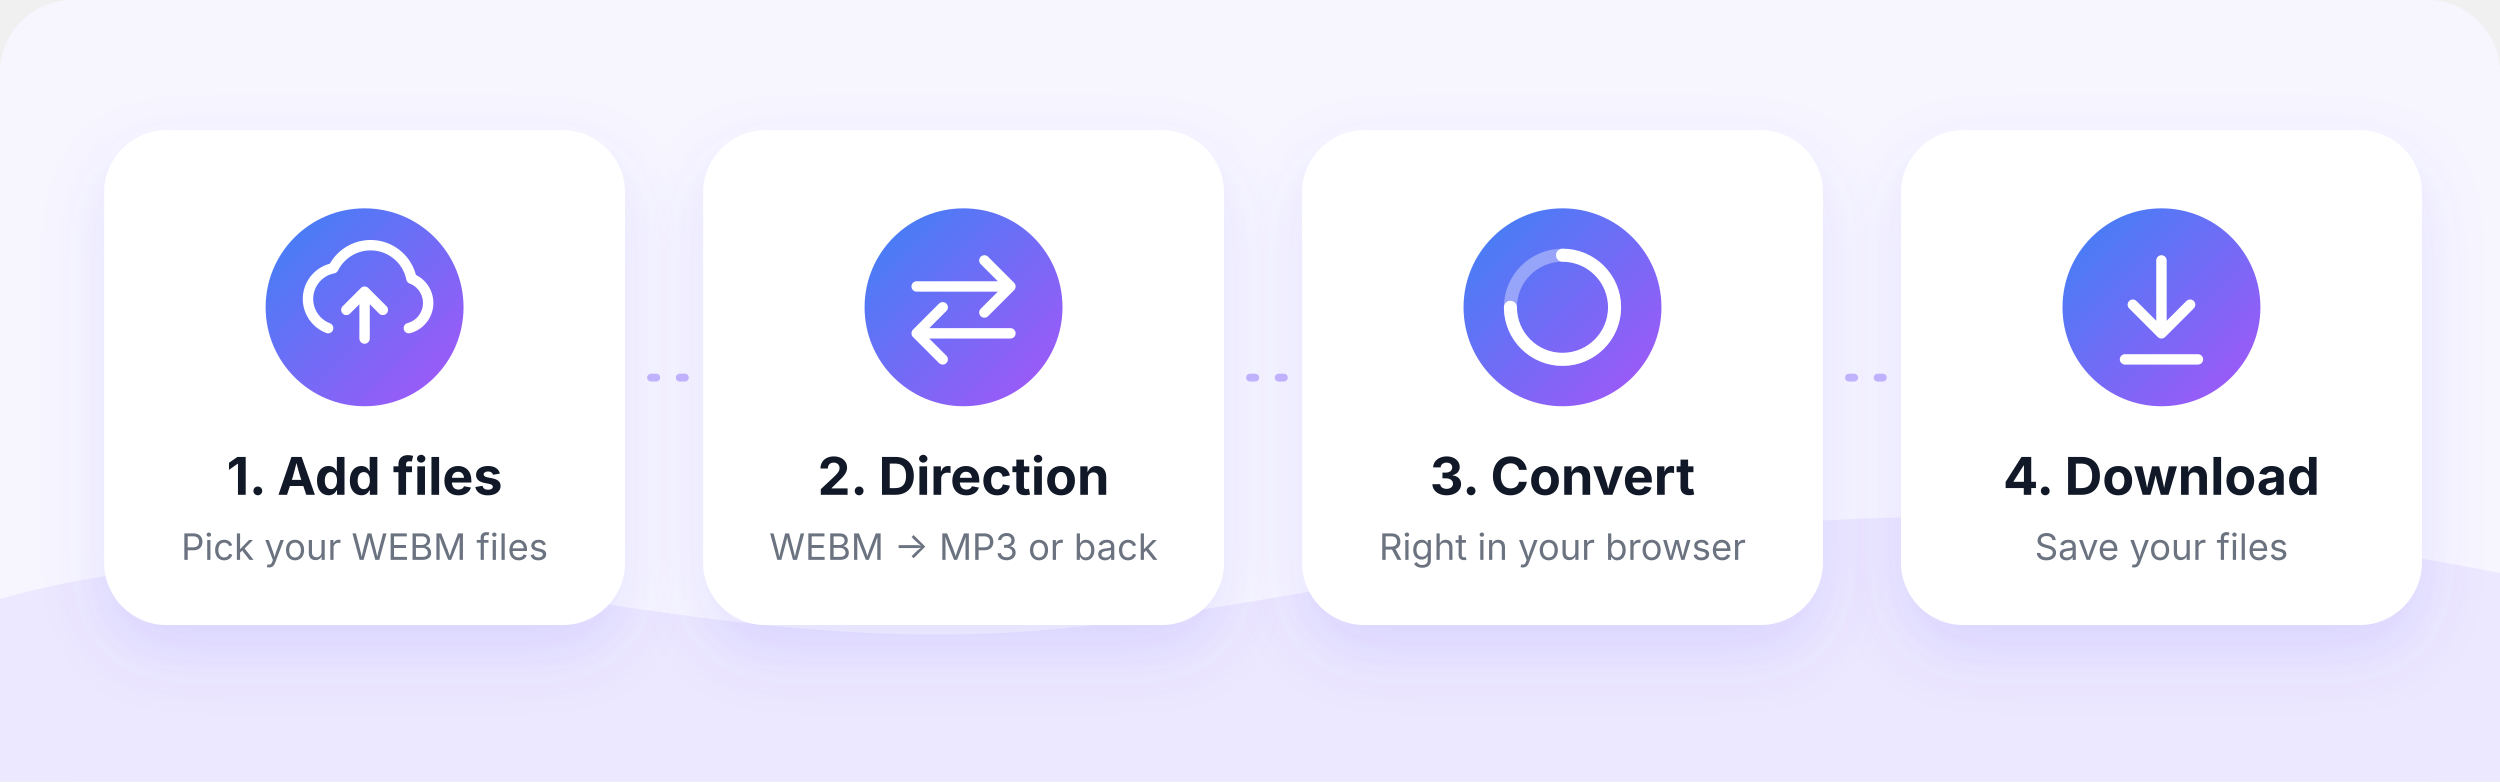
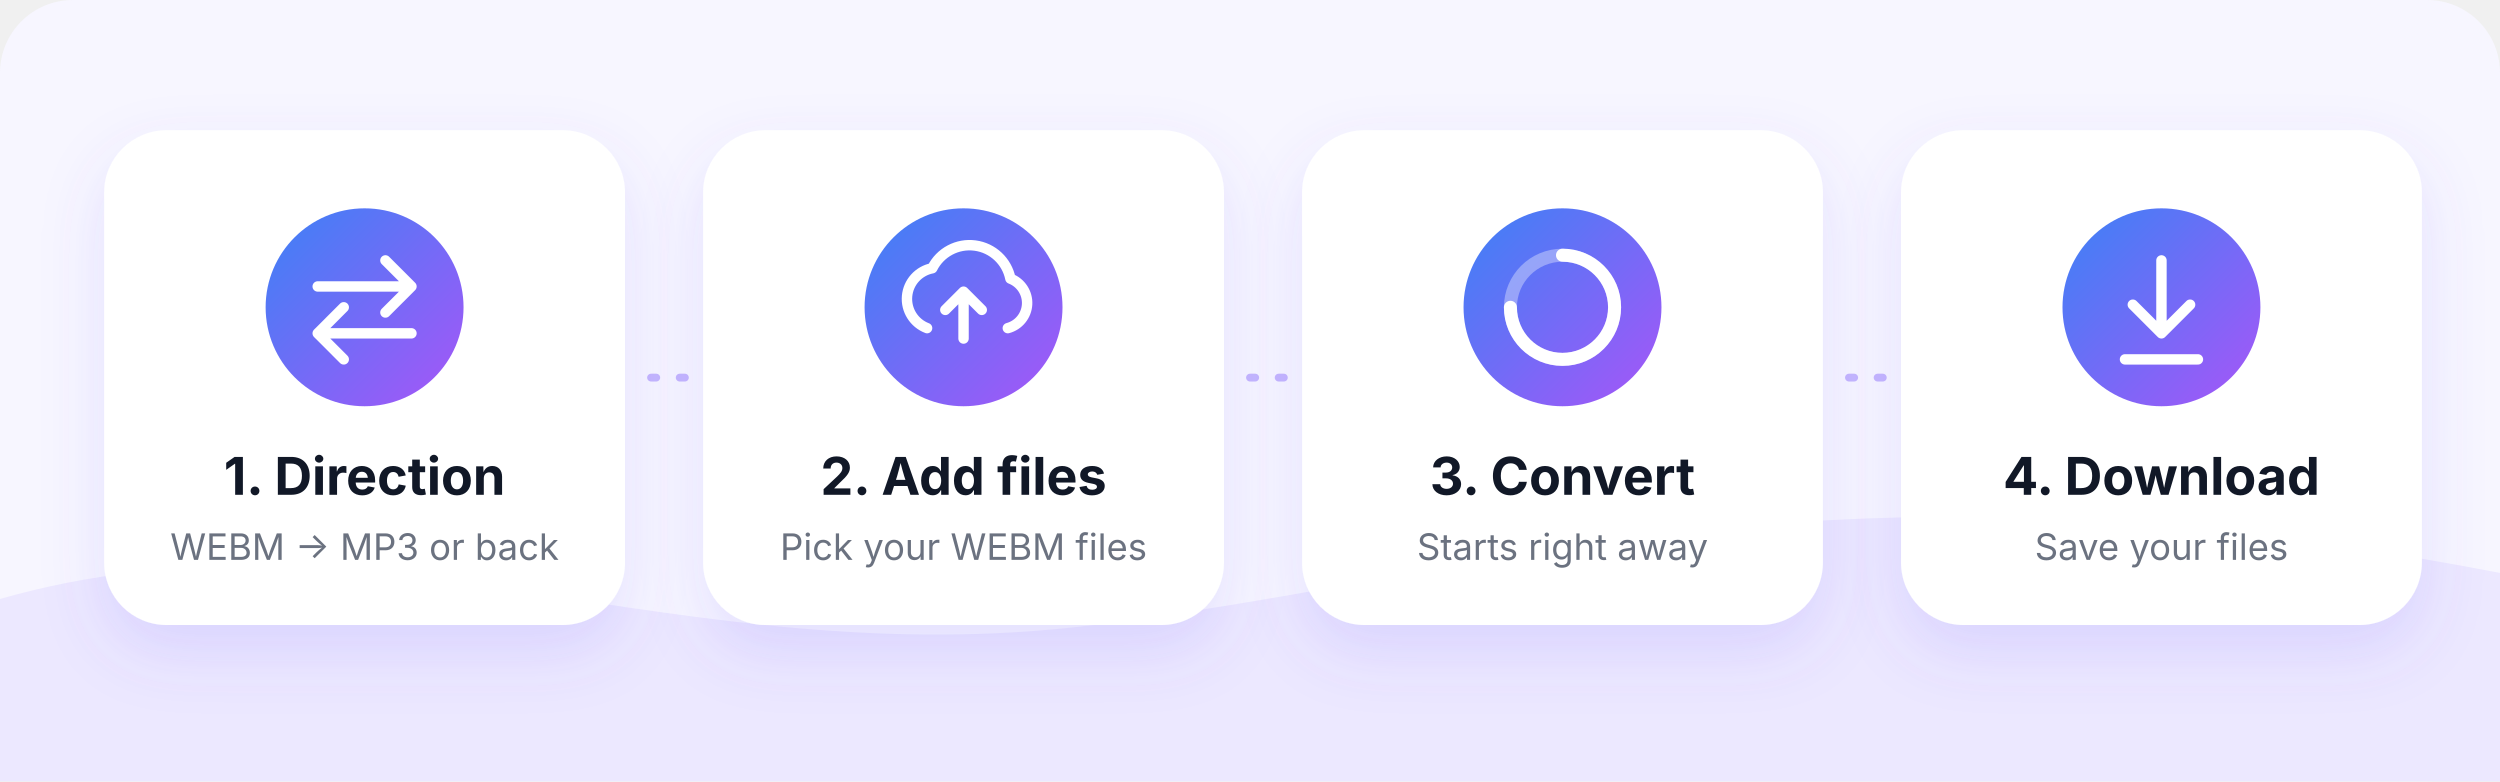
<svg xmlns="http://www.w3.org/2000/svg" viewBox="0 0 960 300" role="img" aria-labelledby="t d">
  <defs>
    <linearGradient id="g" x1="0" y1="0" x2="1" y2="1">
      <stop offset="0" stop-color="#3b82f6" />
      <stop offset="1" stop-color="#a855f7" />
    </linearGradient>
    <linearGradient id="gh" x1="0" y1="0" x2="1" y2="0">
      <stop offset="0" stop-color="#3b82f6" />
      <stop offset="1" stop-color="#a855f7" />
    </linearGradient>
    <filter id="s" x="-20%" y="-20%" width="140%" height="160%">
      <feDropShadow dx="0" dy="10" stdDeviation="12" flood-color="#6d5dfc" flood-opacity=".15" />
    </filter>
  </defs>
  <rect width="960" height="300" rx="28" fill="#f7f6ff" />
  <path d="M0 230c140-40 260 30 420 10s280-70 540-20v80H0z" fill="#ece8ff" />
  <g stroke="#c4b5fd" stroke-width="3" stroke-dasharray="2 9" stroke-linecap="round">
    <path d="M250 145h30M480 145h30M710 145h30" />
  </g>
  <g font-family="Inter, Arial, sans-serif">
    <g filter="url(#s)">
      <rect x="40" y="50" width="200" height="190" rx="24" fill="#fff" />
    </g>
    <circle cx="140" cy="118" r="38" fill="url(#g)" />
-     <path d="M126 126a12 12 0 0 1 2-23 16 16 0 0 1 30 4 10 10 0 0 1-1 19M140 130v-18m-7 7 7-7 7 7" stroke="#fff" stroke-width="4" fill="none" stroke-linecap="round" stroke-linejoin="round" />
-     <text x="140" y="190" text-anchor="middle" font-size="20" font-weight="700" fill="#111827">1. Add files</text>
-     <text x="140" y="215" text-anchor="middle" font-size="14" fill="#6b7280">Pick your WEBM files</text>
+     <path d="M122 110h36m-10-10 10 10-10 10M158 128h-36m10-10-10 10 10 10" stroke="#fff" stroke-width="4" fill="none" stroke-linecap="round" stroke-linejoin="round" />
+     <text x="140" y="190" text-anchor="middle" font-size="20" font-weight="700" fill="#111827">1. Direction</text>
+     <text x="140" y="215" text-anchor="middle" font-size="14" fill="#6b7280">WEBM → MP3 or back</text>
    <g filter="url(#s)">
      <rect x="270" y="50" width="200" height="190" rx="24" fill="#fff" />
    </g>
    <circle cx="370" cy="118" r="38" fill="url(#g)" />
-     <path d="M352 110h36m-10-10 10 10-10 10M388 128h-36m10-10-10 10 10 10" stroke="#fff" stroke-width="4" fill="none" stroke-linecap="round" stroke-linejoin="round" />
-     <text x="370" y="190" text-anchor="middle" font-size="20" font-weight="700" fill="#111827">2. Direction</text>
-     <text x="370" y="215" text-anchor="middle" font-size="14" fill="#6b7280">WEBM → MP3 or back</text>
+     <path d="M356 126a12 12 0 0 1 2-23 16 16 0 0 1 30 4 10 10 0 0 1-1 19M370 130v-18m-7 7 7-7 7 7" stroke="#fff" stroke-width="4" fill="none" stroke-linecap="round" stroke-linejoin="round" />
+     <text x="370" y="190" text-anchor="middle" font-size="20" font-weight="700" fill="#111827">2. Add files</text>
+     <text x="370" y="215" text-anchor="middle" font-size="14" fill="#6b7280">Pick your WEBM files</text>
    <g filter="url(#s)">
      <rect x="500" y="50" width="200" height="190" rx="24" fill="#fff" />
    </g>
    <circle cx="600" cy="118" r="38" fill="url(#g)" />
    <circle cx="600" cy="118" r="20" fill="none" stroke="#fff" stroke-opacity=".35" stroke-width="5" />
    <path d="M600 98a20 20 0 1 1-20 20" fill="none" stroke="#fff" stroke-width="5" stroke-linecap="round" />
    <text x="600" y="190" text-anchor="middle" font-size="20" font-weight="700" fill="#111827">3. Convert</text>
-     <text x="600" y="215" text-anchor="middle" font-size="14" fill="#6b7280">Right in your browser</text>
+     <text x="600" y="215" text-anchor="middle" font-size="14" fill="#6b7280">Starts right away</text>
    <g filter="url(#s)">
      <rect x="730" y="50" width="200" height="190" rx="24" fill="#fff" />
    </g>
    <circle cx="830" cy="118" r="38" fill="url(#g)" />
    <path d="M830 100v28m-11-11 11 11 11-11M816 138h28" stroke="#fff" stroke-width="4" fill="none" stroke-linecap="round" stroke-linejoin="round" />
    <text x="830" y="190" text-anchor="middle" font-size="20" font-weight="700" fill="#111827">4. Download</text>
    <text x="830" y="215" text-anchor="middle" font-size="14" fill="#6b7280">Save your files</text>
  </g>
</svg>
